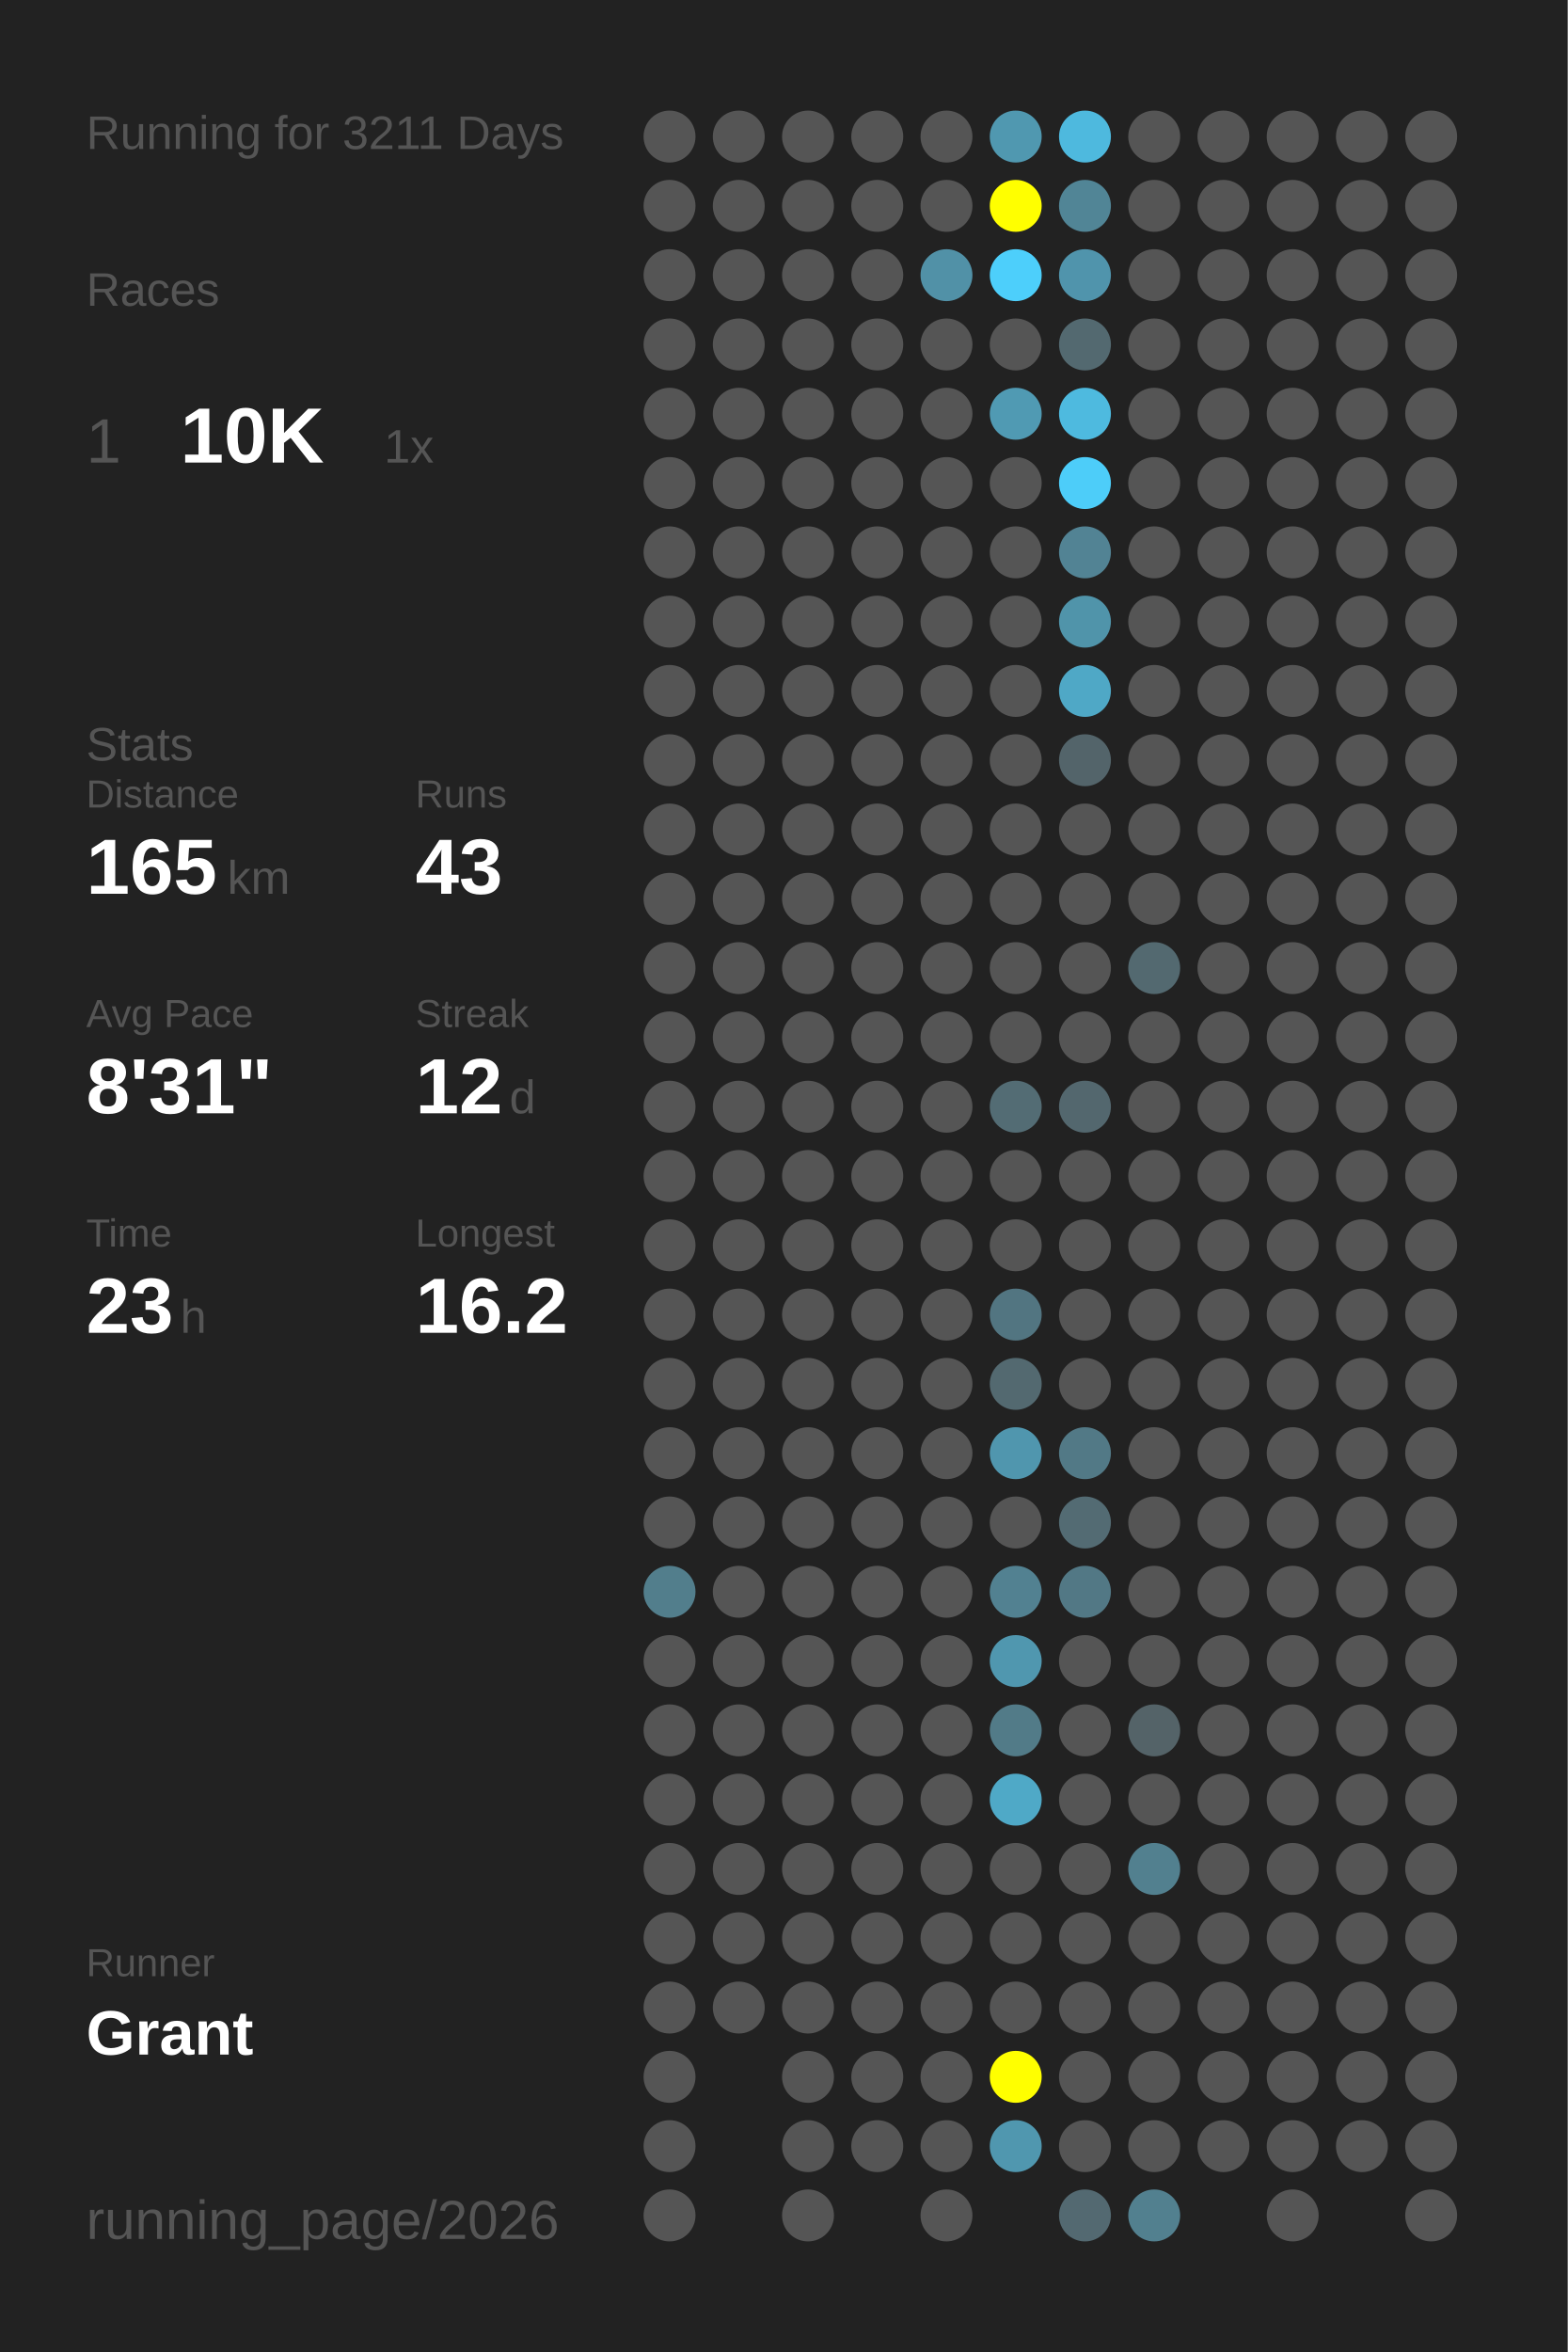
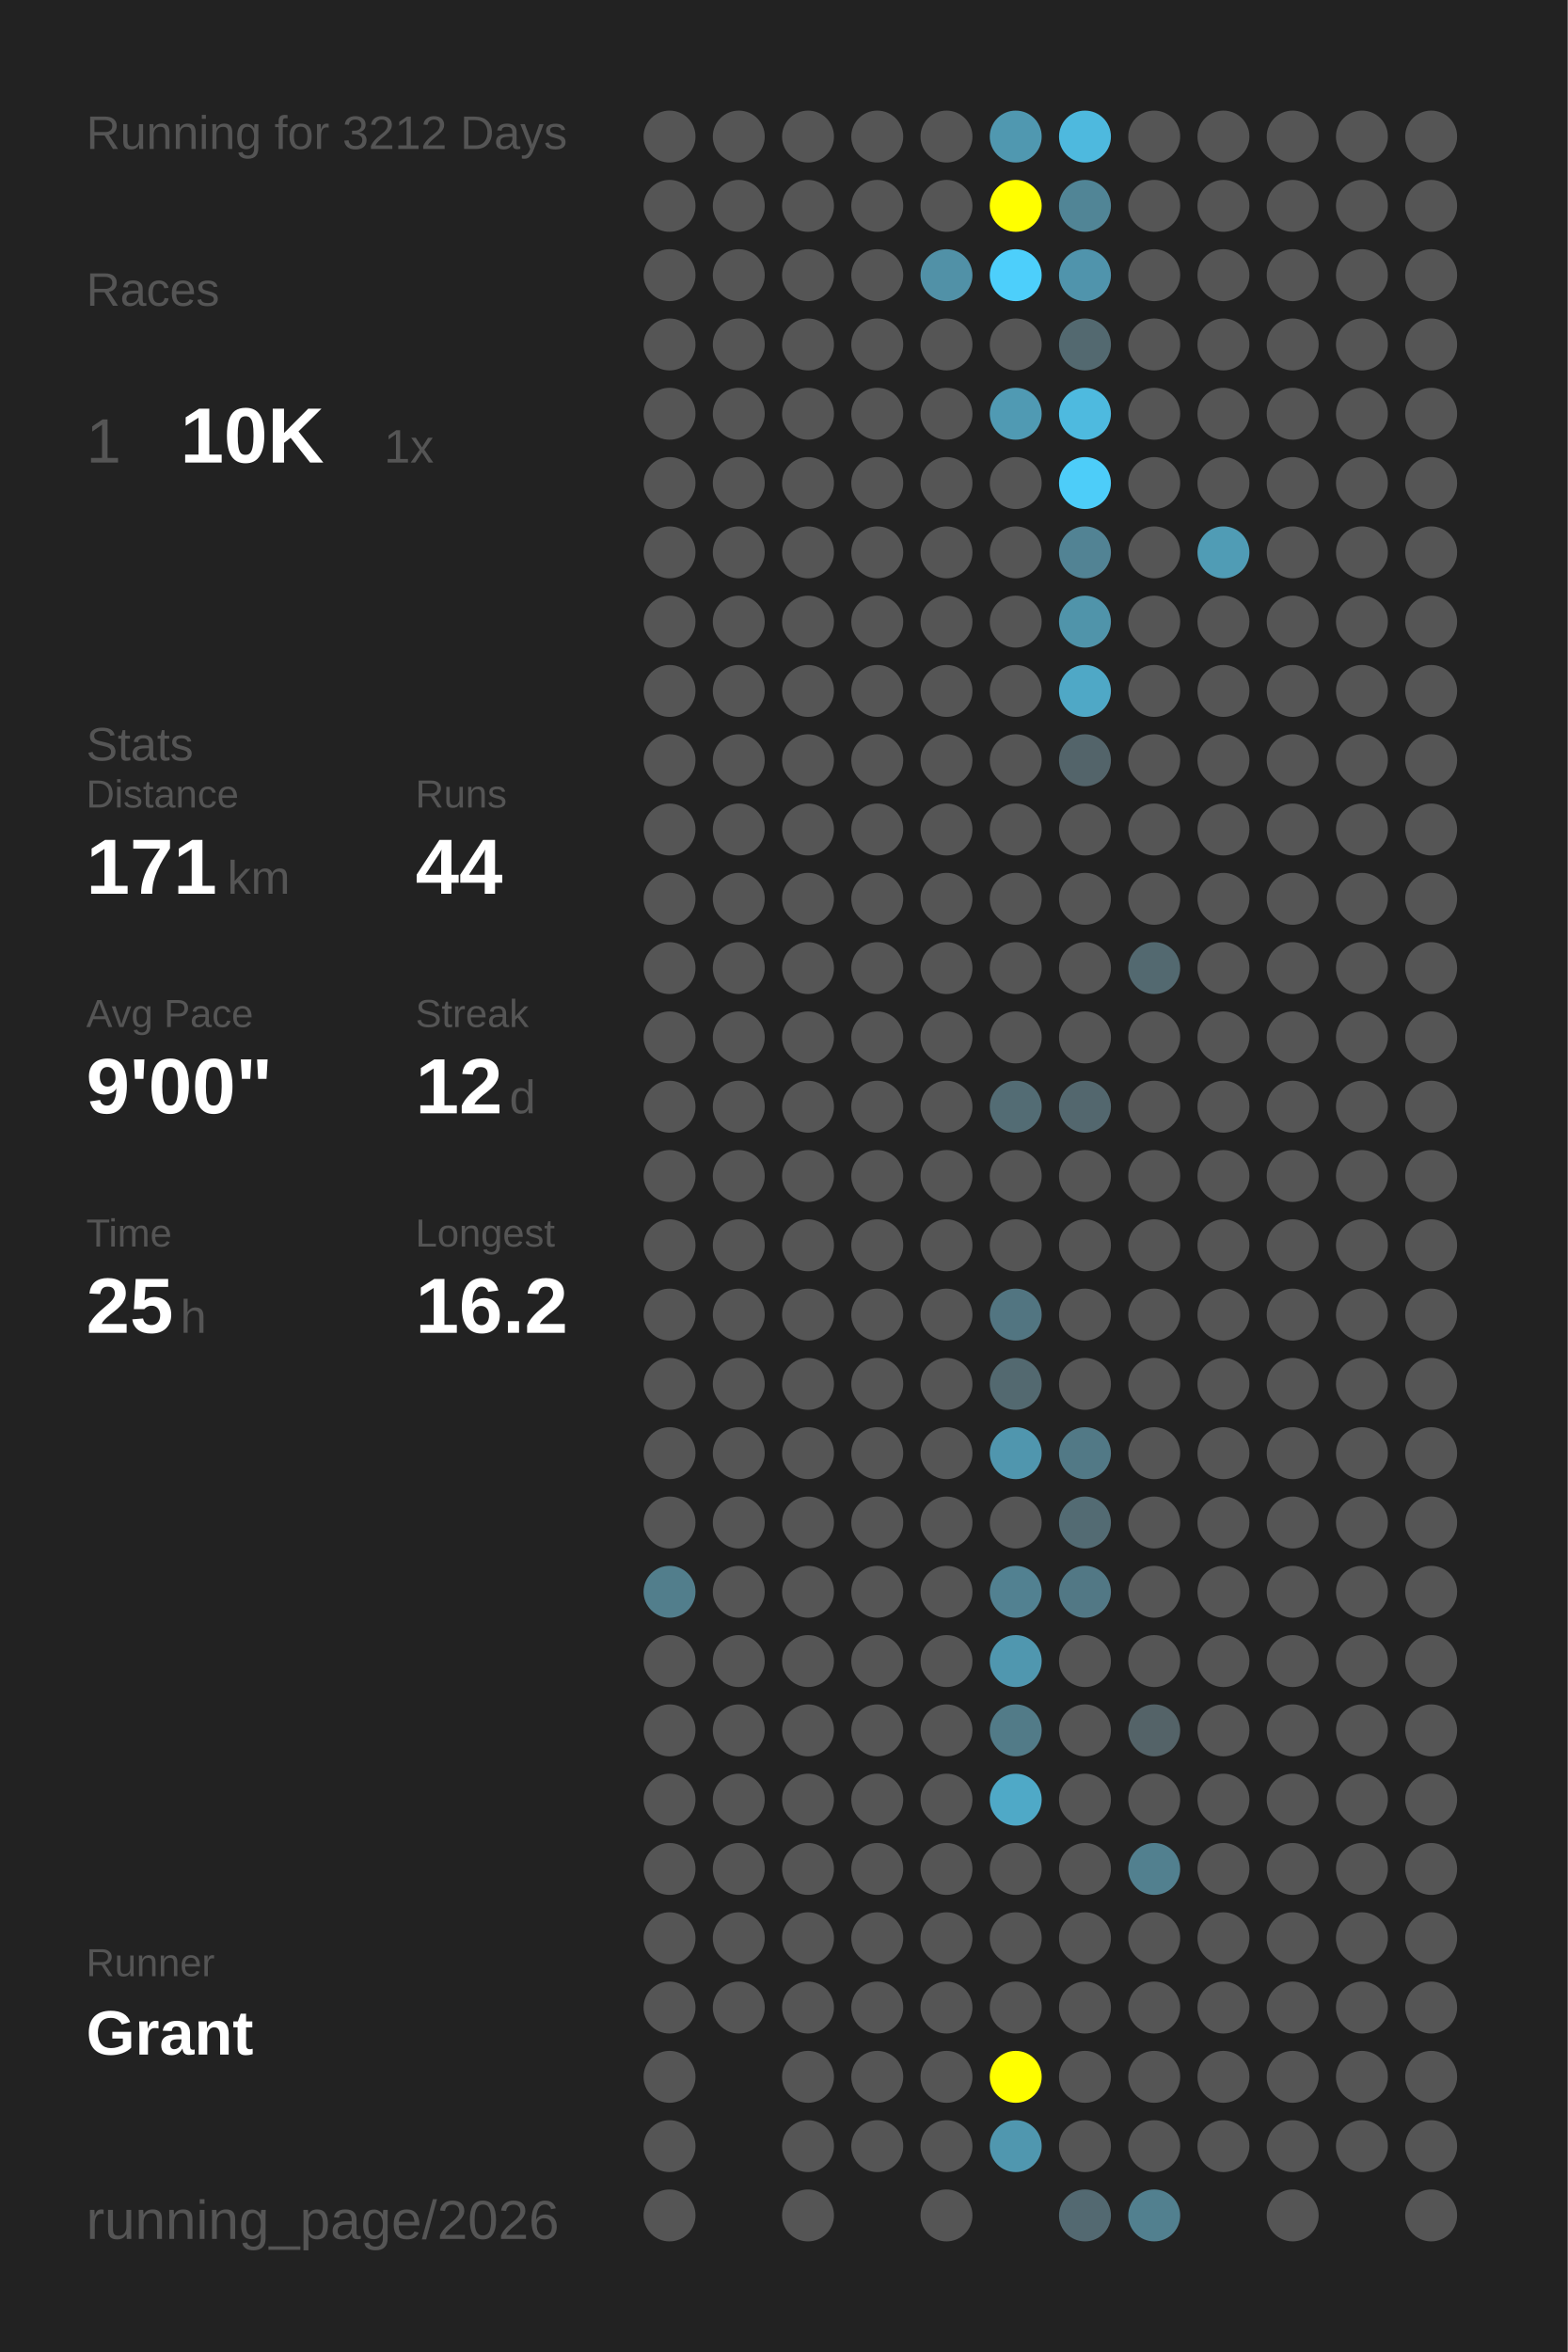
<svg xmlns="http://www.w3.org/2000/svg" baseProfile="full" height="300mm" version="1.1" viewBox="0,0,200,300" width="200mm">
  <defs />
  <rect fill="#222222" height="300" width="200" x="0" y="0" />
-   <text fill="#555555" style="font-size:6px; font-family:Arial;" x="11" y="19">Running for 3211 Days</text>
+   <text fill="#555555" style="font-size:6px; font-family:Arial;" x="11" y="19">Running for 3212 Days</text>
  <text fill="#555555" style="font-size:6px; font-family:Arial;" x="11" y="39">Races</text>
  <text fill="#555555" style="font-size:8px; font-family:Arial;" x="11" y="59">1</text>
  <text fill="#FFFFFF" style="font-size:10px; font-family:Arial; font-weight:bold;" x="23" y="59">10K</text>
  <text fill="#555555" style="font-size:6px; font-family:Arial;" x="49" y="59">1x</text>
  <text fill="#555555" style="font-size:6px; font-family:Arial;" x="11" y="97">Stats</text>
  <text fill="#555555" style="font-size:5px; font-family:Arial;" x="11" y="103">Distance</text>
-   <text fill="#FFFFFF" style="font-size:10px; font-family:Arial; font-weight:bold;" x="11" y="114">165</text>
+   <text fill="#FFFFFF" style="font-size:10px; font-family:Arial; font-weight:bold;" x="11" y="114">171</text>
  <text fill="#555555" style="font-size:6px; font-family:Arial;" x="29" y="114">km</text>
  <text fill="#555555" style="font-size:5px; font-family:Arial;" x="53" y="103">Runs</text>
-   <text fill="#FFFFFF" style="font-size:10px; font-family:Arial; font-weight:bold;" x="53" y="114">43</text>
+   <text fill="#FFFFFF" style="font-size:10px; font-family:Arial; font-weight:bold;" x="53" y="114">44</text>
  <text fill="#555555" style="font-size:5px; font-family:Arial;" x="11" y="131">Avg Pace</text>
-   <text fill="#FFFFFF" style="font-size:10px; font-family:Arial; font-weight:bold;" x="11" y="142">8'31"</text>
+   <text fill="#FFFFFF" style="font-size:10px; font-family:Arial; font-weight:bold;" x="11" y="142">9'00"</text>
  <text fill="#555555" style="font-size:5px; font-family:Arial;" x="53" y="131">Streak</text>
  <text fill="#FFFFFF" style="font-size:10px; font-family:Arial; font-weight:bold;" x="53" y="142">12</text>
  <text fill="#555555" style="font-size:6px; font-family:Arial;" x="65" y="142">d</text>
  <text fill="#555555" style="font-size:5px; font-family:Arial;" x="11" y="159">Time</text>
-   <text fill="#FFFFFF" style="font-size:10px; font-family:Arial; font-weight:bold;" x="11" y="170">23</text>
+   <text fill="#FFFFFF" style="font-size:10px; font-family:Arial; font-weight:bold;" x="11" y="170">25</text>
  <text fill="#555555" style="font-size:6px; font-family:Arial;" x="23" y="170">h</text>
  <text fill="#555555" style="font-size:5px; font-family:Arial;" x="53" y="159">Longest</text>
  <text fill="#FFFFFF" style="font-size:10px; font-family:Arial; font-weight:bold;" x="53" y="170">16.2</text>
  <text fill="#555555" style="font-size:5px; font-family:Arial;" x="11" y="252.065">Runner</text>
  <text fill="#FFFFFF" style="font-size:8px; font-family:Arial; font-weight:bold;" x="11" y="262.065">Grant</text>
  <text fill="#555555" style="font-size:7px; font-family:Arial;" x="11" y="285.581">running_page/2026</text>
  <circle cx="85.417" cy="17.419" fill="#555555" r="3.312" />
  <circle cx="85.417" cy="26.258" fill="#555555" r="3.312" />
  <circle cx="85.417" cy="35.097" fill="#555555" r="3.312" />
  <circle cx="85.417" cy="43.935" fill="#555555" r="3.312" />
  <circle cx="85.417" cy="52.774" fill="#555555" r="3.312" />
  <circle cx="85.417" cy="61.613" fill="#555555" r="3.312" />
  <circle cx="85.417" cy="70.452" fill="#555555" r="3.312" />
  <circle cx="85.417" cy="79.29" fill="#555555" r="3.312" />
  <circle cx="85.417" cy="88.129" fill="#555555" r="3.312" />
  <circle cx="85.417" cy="96.968" fill="#555555" r="3.312" />
  <circle cx="85.417" cy="105.806" fill="#555555" r="3.312" />
  <circle cx="85.417" cy="114.645" fill="#555555" r="3.312" />
  <circle cx="85.417" cy="123.484" fill="#555555" r="3.312" />
  <circle cx="85.417" cy="132.323" fill="#555555" r="3.312" />
  <circle cx="85.417" cy="141.161" fill="#555555" r="3.312" />
  <circle cx="85.417" cy="150" fill="#555555" r="3.312" />
  <circle cx="85.417" cy="158.839" fill="#555555" r="3.312" />
  <circle cx="85.417" cy="167.677" fill="#555555" r="3.312" />
  <circle cx="85.417" cy="176.516" fill="#555555" r="3.312" />
  <circle cx="85.417" cy="185.355" fill="#555555" r="3.312" />
  <circle cx="85.417" cy="194.194" fill="#555555" r="3.312" />
  <circle cx="85.417" cy="203.032" fill="#527e8c" r="3.312" />
  <circle cx="85.417" cy="211.871" fill="#555555" r="3.312" />
  <circle cx="85.417" cy="220.71" fill="#555555" r="3.312" />
  <circle cx="85.417" cy="229.548" fill="#555555" r="3.312" />
  <circle cx="85.417" cy="238.387" fill="#555555" r="3.312" />
  <circle cx="85.417" cy="247.226" fill="#555555" r="3.312" />
  <circle cx="85.417" cy="256.065" fill="#555555" r="3.312" />
  <circle cx="85.417" cy="264.903" fill="#555555" r="3.312" />
  <circle cx="85.417" cy="273.742" fill="#555555" r="3.312" />
  <circle cx="85.417" cy="282.581" fill="#555555" r="3.312" />
  <circle cx="94.25" cy="17.419" fill="#555555" r="3.312" />
  <circle cx="94.25" cy="26.258" fill="#555555" r="3.312" />
  <circle cx="94.25" cy="35.097" fill="#555555" r="3.312" />
  <circle cx="94.25" cy="43.935" fill="#555555" r="3.312" />
  <circle cx="94.25" cy="52.774" fill="#555555" r="3.312" />
  <circle cx="94.25" cy="61.613" fill="#555555" r="3.312" />
  <circle cx="94.25" cy="70.452" fill="#555555" r="3.312" />
  <circle cx="94.25" cy="79.29" fill="#555555" r="3.312" />
  <circle cx="94.25" cy="88.129" fill="#555555" r="3.312" />
  <circle cx="94.25" cy="96.968" fill="#555555" r="3.312" />
  <circle cx="94.25" cy="105.806" fill="#555555" r="3.312" />
  <circle cx="94.25" cy="114.645" fill="#555555" r="3.312" />
  <circle cx="94.25" cy="123.484" fill="#555555" r="3.312" />
  <circle cx="94.25" cy="132.323" fill="#555555" r="3.312" />
  <circle cx="94.25" cy="141.161" fill="#555555" r="3.312" />
  <circle cx="94.25" cy="150" fill="#555555" r="3.312" />
  <circle cx="94.25" cy="158.839" fill="#555555" r="3.312" />
  <circle cx="94.25" cy="167.677" fill="#555555" r="3.312" />
  <circle cx="94.25" cy="176.516" fill="#555555" r="3.312" />
  <circle cx="94.25" cy="185.355" fill="#555555" r="3.312" />
  <circle cx="94.25" cy="194.194" fill="#555555" r="3.312" />
  <circle cx="94.25" cy="203.032" fill="#555555" r="3.312" />
  <circle cx="94.25" cy="211.871" fill="#555555" r="3.312" />
  <circle cx="94.25" cy="220.71" fill="#555555" r="3.312" />
  <circle cx="94.25" cy="229.548" fill="#555555" r="3.312" />
  <circle cx="94.25" cy="238.387" fill="#555555" r="3.312" />
  <circle cx="94.25" cy="247.226" fill="#555555" r="3.312" />
  <circle cx="94.25" cy="256.065" fill="#555555" r="3.312" />
  <circle cx="103.083" cy="17.419" fill="#555555" r="3.312" />
  <circle cx="103.083" cy="26.258" fill="#555555" r="3.312" />
  <circle cx="103.083" cy="35.097" fill="#555555" r="3.312" />
  <circle cx="103.083" cy="43.935" fill="#555555" r="3.312" />
  <circle cx="103.083" cy="52.774" fill="#555555" r="3.312" />
  <circle cx="103.083" cy="61.613" fill="#555555" r="3.312" />
  <circle cx="103.083" cy="70.452" fill="#555555" r="3.312" />
  <circle cx="103.083" cy="79.29" fill="#555555" r="3.312" />
  <circle cx="103.083" cy="88.129" fill="#555555" r="3.312" />
  <circle cx="103.083" cy="96.968" fill="#555555" r="3.312" />
  <circle cx="103.083" cy="105.806" fill="#555555" r="3.312" />
  <circle cx="103.083" cy="114.645" fill="#555555" r="3.312" />
  <circle cx="103.083" cy="123.484" fill="#555555" r="3.312" />
  <circle cx="103.083" cy="132.323" fill="#555555" r="3.312" />
  <circle cx="103.083" cy="141.161" fill="#555555" r="3.312" />
  <circle cx="103.083" cy="150" fill="#555555" r="3.312" />
  <circle cx="103.083" cy="158.839" fill="#555555" r="3.312" />
  <circle cx="103.083" cy="167.677" fill="#555555" r="3.312" />
  <circle cx="103.083" cy="176.516" fill="#555555" r="3.312" />
  <circle cx="103.083" cy="185.355" fill="#555555" r="3.312" />
  <circle cx="103.083" cy="194.194" fill="#555555" r="3.312" />
  <circle cx="103.083" cy="203.032" fill="#555555" r="3.312" />
  <circle cx="103.083" cy="211.871" fill="#555555" r="3.312" />
  <circle cx="103.083" cy="220.71" fill="#555555" r="3.312" />
  <circle cx="103.083" cy="229.548" fill="#555555" r="3.312" />
  <circle cx="103.083" cy="238.387" fill="#555555" r="3.312" />
  <circle cx="103.083" cy="247.226" fill="#555555" r="3.312" />
  <circle cx="103.083" cy="256.065" fill="#555555" r="3.312" />
  <circle cx="103.083" cy="264.903" fill="#555555" r="3.312" />
  <circle cx="103.083" cy="273.742" fill="#555555" r="3.312" />
  <circle cx="103.083" cy="282.581" fill="#555555" r="3.312" />
  <circle cx="111.917" cy="17.419" fill="#555555" r="3.312" />
  <circle cx="111.917" cy="26.258" fill="#555555" r="3.312" />
  <circle cx="111.917" cy="35.097" fill="#555555" r="3.312" />
  <circle cx="111.917" cy="43.935" fill="#555555" r="3.312" />
  <circle cx="111.917" cy="52.774" fill="#555555" r="3.312" />
  <circle cx="111.917" cy="61.613" fill="#555555" r="3.312" />
  <circle cx="111.917" cy="70.452" fill="#555555" r="3.312" />
  <circle cx="111.917" cy="79.29" fill="#555555" r="3.312" />
  <circle cx="111.917" cy="88.129" fill="#555555" r="3.312" />
  <circle cx="111.917" cy="96.968" fill="#555555" r="3.312" />
  <circle cx="111.917" cy="105.806" fill="#555555" r="3.312" />
  <circle cx="111.917" cy="114.645" fill="#555555" r="3.312" />
  <circle cx="111.917" cy="123.484" fill="#555555" r="3.312" />
  <circle cx="111.917" cy="132.323" fill="#555555" r="3.312" />
  <circle cx="111.917" cy="141.161" fill="#555555" r="3.312" />
  <circle cx="111.917" cy="150" fill="#555555" r="3.312" />
  <circle cx="111.917" cy="158.839" fill="#555555" r="3.312" />
  <circle cx="111.917" cy="167.677" fill="#555555" r="3.312" />
  <circle cx="111.917" cy="176.516" fill="#555555" r="3.312" />
  <circle cx="111.917" cy="185.355" fill="#555555" r="3.312" />
  <circle cx="111.917" cy="194.194" fill="#555555" r="3.312" />
  <circle cx="111.917" cy="203.032" fill="#555555" r="3.312" />
  <circle cx="111.917" cy="211.871" fill="#555555" r="3.312" />
  <circle cx="111.917" cy="220.71" fill="#555555" r="3.312" />
  <circle cx="111.917" cy="229.548" fill="#555555" r="3.312" />
  <circle cx="111.917" cy="238.387" fill="#555555" r="3.312" />
  <circle cx="111.917" cy="247.226" fill="#555555" r="3.312" />
  <circle cx="111.917" cy="256.065" fill="#555555" r="3.312" />
  <circle cx="111.917" cy="264.903" fill="#555555" r="3.312" />
  <circle cx="111.917" cy="273.742" fill="#555555" r="3.312" />
  <circle cx="120.75" cy="17.419" fill="#555555" r="3.312" />
  <circle cx="120.75" cy="26.258" fill="#555555" r="3.312" />
  <circle cx="120.75" cy="35.097" fill="#5191a7" r="3.312" />
  <circle cx="120.75" cy="43.935" fill="#555555" r="3.312" />
  <circle cx="120.75" cy="52.774" fill="#555555" r="3.312" />
  <circle cx="120.75" cy="61.613" fill="#555555" r="3.312" />
  <circle cx="120.75" cy="70.452" fill="#555555" r="3.312" />
  <circle cx="120.75" cy="79.29" fill="#555555" r="3.312" />
  <circle cx="120.75" cy="88.129" fill="#555555" r="3.312" />
  <circle cx="120.75" cy="96.968" fill="#555555" r="3.312" />
  <circle cx="120.75" cy="105.806" fill="#555555" r="3.312" />
  <circle cx="120.75" cy="114.645" fill="#555555" r="3.312" />
  <circle cx="120.75" cy="123.484" fill="#555555" r="3.312" />
  <circle cx="120.75" cy="132.323" fill="#555555" r="3.312" />
  <circle cx="120.75" cy="141.161" fill="#555555" r="3.312" />
  <circle cx="120.75" cy="150" fill="#555555" r="3.312" />
  <circle cx="120.75" cy="158.839" fill="#555555" r="3.312" />
  <circle cx="120.75" cy="167.677" fill="#555555" r="3.312" />
  <circle cx="120.75" cy="176.516" fill="#555555" r="3.312" />
  <circle cx="120.75" cy="185.355" fill="#555555" r="3.312" />
  <circle cx="120.75" cy="194.194" fill="#555555" r="3.312" />
  <circle cx="120.75" cy="203.032" fill="#555555" r="3.312" />
  <circle cx="120.75" cy="211.871" fill="#555555" r="3.312" />
  <circle cx="120.75" cy="220.71" fill="#555555" r="3.312" />
  <circle cx="120.75" cy="229.548" fill="#555555" r="3.312" />
  <circle cx="120.75" cy="238.387" fill="#555555" r="3.312" />
  <circle cx="120.75" cy="247.226" fill="#555555" r="3.312" />
  <circle cx="120.75" cy="256.065" fill="#555555" r="3.312" />
  <circle cx="120.75" cy="264.903" fill="#555555" r="3.312" />
  <circle cx="120.75" cy="273.742" fill="#555555" r="3.312" />
  <circle cx="120.75" cy="282.581" fill="#555555" r="3.312" />
  <circle cx="129.583" cy="17.419" fill="#5098b0" r="3.312" />
  <circle cx="129.583" cy="26.258" fill="#FFFF00" r="3.312" />
  <circle cx="129.583" cy="35.097" fill="#4dcffb" r="3.312" />
  <circle cx="129.583" cy="43.935" fill="#555555" r="3.312" />
  <circle cx="129.583" cy="52.774" fill="#509ab3" r="3.312" />
  <circle cx="129.583" cy="61.613" fill="#555555" r="3.312" />
  <circle cx="129.583" cy="70.452" fill="#555555" r="3.312" />
  <circle cx="129.583" cy="79.29" fill="#555555" r="3.312" />
  <circle cx="129.583" cy="88.129" fill="#555555" r="3.312" />
  <circle cx="129.583" cy="96.968" fill="#555555" r="3.312" />
  <circle cx="129.583" cy="105.806" fill="#555555" r="3.312" />
  <circle cx="129.583" cy="114.645" fill="#555555" r="3.312" />
  <circle cx="129.583" cy="123.484" fill="#555555" r="3.312" />
  <circle cx="129.583" cy="132.323" fill="#555555" r="3.312" />
  <circle cx="129.583" cy="141.161" fill="#536c74" r="3.312" />
  <circle cx="129.583" cy="150" fill="#555555" r="3.312" />
  <circle cx="129.583" cy="158.839" fill="#555555" r="3.312" />
  <circle cx="129.583" cy="167.677" fill="#527581" r="3.312" />
  <circle cx="129.583" cy="176.516" fill="#536970" r="3.312" />
  <circle cx="129.583" cy="185.355" fill="#5096ae" r="3.312" />
  <circle cx="129.583" cy="194.194" fill="#555555" r="3.312" />
  <circle cx="129.583" cy="203.032" fill="#528191" r="3.312" />
  <circle cx="129.583" cy="211.871" fill="#5097af" r="3.312" />
  <circle cx="129.583" cy="220.71" fill="#527b88" r="3.312" />
  <circle cx="129.583" cy="229.548" fill="#4fa9c7" r="3.312" />
  <circle cx="129.583" cy="238.387" fill="#555555" r="3.312" />
  <circle cx="129.583" cy="247.226" fill="#555555" r="3.312" />
  <circle cx="129.583" cy="256.065" fill="#555555" r="3.312" />
  <circle cx="129.583" cy="264.903" fill="#FFFF00" r="3.312" />
  <circle cx="129.583" cy="273.742" fill="#5097af" r="3.312" />
  <circle cx="138.417" cy="17.419" fill="#4eb9de" r="3.312" />
  <circle cx="138.417" cy="26.258" fill="#518596" r="3.312" />
  <circle cx="138.417" cy="35.097" fill="#5094ac" r="3.312" />
  <circle cx="138.417" cy="43.935" fill="#536970" r="3.312" />
  <circle cx="138.417" cy="52.774" fill="#4ebadf" r="3.312" />
  <circle cx="138.417" cy="61.613" fill="#4dcdf9" r="3.312" />
  <circle cx="138.417" cy="70.452" fill="#528394" r="3.312" />
  <circle cx="138.417" cy="79.29" fill="#5094aa" r="3.312" />
  <circle cx="138.417" cy="88.129" fill="#4fa8c6" r="3.312" />
  <circle cx="138.417" cy="96.968" fill="#53646a" r="3.312" />
  <circle cx="138.417" cy="105.806" fill="#555555" r="3.312" />
  <circle cx="138.417" cy="114.645" fill="#555555" r="3.312" />
  <circle cx="138.417" cy="123.484" fill="#555555" r="3.312" />
  <circle cx="138.417" cy="132.323" fill="#555555" r="3.312" />
  <circle cx="138.417" cy="141.161" fill="#53676e" r="3.312" />
  <circle cx="138.417" cy="150" fill="#555555" r="3.312" />
  <circle cx="138.417" cy="158.839" fill="#555555" r="3.312" />
  <circle cx="138.417" cy="167.677" fill="#555555" r="3.312" />
  <circle cx="138.417" cy="176.516" fill="#555555" r="3.312" />
  <circle cx="138.417" cy="185.355" fill="#527986" r="3.312" />
  <circle cx="138.417" cy="194.194" fill="#536b73" r="3.312" />
  <circle cx="138.417" cy="203.032" fill="#527885" r="3.312" />
  <circle cx="138.417" cy="211.871" fill="#555555" r="3.312" />
  <circle cx="138.417" cy="220.71" fill="#555555" r="3.312" />
  <circle cx="138.417" cy="229.548" fill="#555555" r="3.312" />
  <circle cx="138.417" cy="238.387" fill="#555555" r="3.312" />
  <circle cx="138.417" cy="247.226" fill="#555555" r="3.312" />
  <circle cx="138.417" cy="256.065" fill="#555555" r="3.312" />
  <circle cx="138.417" cy="264.903" fill="#555555" r="3.312" />
  <circle cx="138.417" cy="273.742" fill="#555555" r="3.312" />
  <circle cx="138.417" cy="282.581" fill="#536971" r="3.312" />
  <circle cx="147.25" cy="17.419" fill="#555555" r="3.312" />
  <circle cx="147.25" cy="26.258" fill="#555555" r="3.312" />
  <circle cx="147.25" cy="35.097" fill="#555555" r="3.312" />
  <circle cx="147.25" cy="43.935" fill="#555555" r="3.312" />
  <circle cx="147.25" cy="52.774" fill="#555555" r="3.312" />
  <circle cx="147.25" cy="61.613" fill="#555555" r="3.312" />
  <circle cx="147.25" cy="70.452" fill="#555555" r="3.312" />
  <circle cx="147.25" cy="79.29" fill="#555555" r="3.312" />
  <circle cx="147.25" cy="88.129" fill="#555555" r="3.312" />
  <circle cx="147.25" cy="96.968" fill="#555555" r="3.312" />
  <circle cx="147.25" cy="105.806" fill="#555555" r="3.312" />
  <circle cx="147.25" cy="114.645" fill="#555555" r="3.312" />
  <circle cx="147.25" cy="123.484" fill="#536970" r="3.312" />
  <circle cx="147.25" cy="132.323" fill="#555555" r="3.312" />
  <circle cx="147.25" cy="141.161" fill="#555555" r="3.312" />
  <circle cx="147.25" cy="150" fill="#555555" r="3.312" />
  <circle cx="147.25" cy="158.839" fill="#555555" r="3.312" />
  <circle cx="147.25" cy="167.677" fill="#555555" r="3.312" />
  <circle cx="147.25" cy="176.516" fill="#555555" r="3.312" />
  <circle cx="147.25" cy="185.355" fill="#555555" r="3.312" />
  <circle cx="147.25" cy="194.194" fill="#555555" r="3.312" />
  <circle cx="147.25" cy="203.032" fill="#555555" r="3.312" />
  <circle cx="147.25" cy="211.871" fill="#555555" r="3.312" />
  <circle cx="147.25" cy="220.71" fill="#546368" r="3.312" />
  <circle cx="147.25" cy="229.548" fill="#555555" r="3.312" />
  <circle cx="147.25" cy="238.387" fill="#52808f" r="3.312" />
  <circle cx="147.25" cy="247.226" fill="#555555" r="3.312" />
  <circle cx="147.25" cy="256.065" fill="#555555" r="3.312" />
  <circle cx="147.25" cy="264.903" fill="#555555" r="3.312" />
  <circle cx="147.25" cy="273.742" fill="#555555" r="3.312" />
  <circle cx="147.25" cy="282.581" fill="#52808f" r="3.312" />
  <circle cx="156.083" cy="17.419" fill="#555555" r="3.312" />
  <circle cx="156.083" cy="26.258" fill="#555555" r="3.312" />
  <circle cx="156.083" cy="35.097" fill="#555555" r="3.312" />
  <circle cx="156.083" cy="43.935" fill="#555555" r="3.312" />
  <circle cx="156.083" cy="52.774" fill="#555555" r="3.312" />
  <circle cx="156.083" cy="61.613" fill="#555555" r="3.312" />
-   <circle cx="156.083" cy="70.452" fill="#555555" r="3.312" />
+   <circle cx="156.083" cy="70.452" fill="#509cb5" r="3.312" />
  <circle cx="156.083" cy="79.29" fill="#555555" r="3.312" />
  <circle cx="156.083" cy="88.129" fill="#555555" r="3.312" />
  <circle cx="156.083" cy="96.968" fill="#555555" r="3.312" />
  <circle cx="156.083" cy="105.806" fill="#555555" r="3.312" />
  <circle cx="156.083" cy="114.645" fill="#555555" r="3.312" />
  <circle cx="156.083" cy="123.484" fill="#555555" r="3.312" />
  <circle cx="156.083" cy="132.323" fill="#555555" r="3.312" />
  <circle cx="156.083" cy="141.161" fill="#555555" r="3.312" />
  <circle cx="156.083" cy="150" fill="#555555" r="3.312" />
  <circle cx="156.083" cy="158.839" fill="#555555" r="3.312" />
  <circle cx="156.083" cy="167.677" fill="#555555" r="3.312" />
  <circle cx="156.083" cy="176.516" fill="#555555" r="3.312" />
  <circle cx="156.083" cy="185.355" fill="#555555" r="3.312" />
  <circle cx="156.083" cy="194.194" fill="#555555" r="3.312" />
  <circle cx="156.083" cy="203.032" fill="#555555" r="3.312" />
  <circle cx="156.083" cy="211.871" fill="#555555" r="3.312" />
  <circle cx="156.083" cy="220.71" fill="#555555" r="3.312" />
  <circle cx="156.083" cy="229.548" fill="#555555" r="3.312" />
  <circle cx="156.083" cy="238.387" fill="#555555" r="3.312" />
  <circle cx="156.083" cy="247.226" fill="#555555" r="3.312" />
  <circle cx="156.083" cy="256.065" fill="#555555" r="3.312" />
  <circle cx="156.083" cy="264.903" fill="#555555" r="3.312" />
  <circle cx="156.083" cy="273.742" fill="#555555" r="3.312" />
  <circle cx="164.917" cy="17.419" fill="#555555" r="3.312" />
  <circle cx="164.917" cy="26.258" fill="#555555" r="3.312" />
  <circle cx="164.917" cy="35.097" fill="#555555" r="3.312" />
  <circle cx="164.917" cy="43.935" fill="#555555" r="3.312" />
  <circle cx="164.917" cy="52.774" fill="#555555" r="3.312" />
  <circle cx="164.917" cy="61.613" fill="#555555" r="3.312" />
  <circle cx="164.917" cy="70.452" fill="#555555" r="3.312" />
  <circle cx="164.917" cy="79.29" fill="#555555" r="3.312" />
  <circle cx="164.917" cy="88.129" fill="#555555" r="3.312" />
  <circle cx="164.917" cy="96.968" fill="#555555" r="3.312" />
  <circle cx="164.917" cy="105.806" fill="#555555" r="3.312" />
  <circle cx="164.917" cy="114.645" fill="#555555" r="3.312" />
  <circle cx="164.917" cy="123.484" fill="#555555" r="3.312" />
  <circle cx="164.917" cy="132.323" fill="#555555" r="3.312" />
  <circle cx="164.917" cy="141.161" fill="#555555" r="3.312" />
  <circle cx="164.917" cy="150" fill="#555555" r="3.312" />
  <circle cx="164.917" cy="158.839" fill="#555555" r="3.312" />
  <circle cx="164.917" cy="167.677" fill="#555555" r="3.312" />
  <circle cx="164.917" cy="176.516" fill="#555555" r="3.312" />
  <circle cx="164.917" cy="185.355" fill="#555555" r="3.312" />
  <circle cx="164.917" cy="194.194" fill="#555555" r="3.312" />
  <circle cx="164.917" cy="203.032" fill="#555555" r="3.312" />
  <circle cx="164.917" cy="211.871" fill="#555555" r="3.312" />
  <circle cx="164.917" cy="220.71" fill="#555555" r="3.312" />
  <circle cx="164.917" cy="229.548" fill="#555555" r="3.312" />
  <circle cx="164.917" cy="238.387" fill="#555555" r="3.312" />
  <circle cx="164.917" cy="247.226" fill="#555555" r="3.312" />
  <circle cx="164.917" cy="256.065" fill="#555555" r="3.312" />
  <circle cx="164.917" cy="264.903" fill="#555555" r="3.312" />
  <circle cx="164.917" cy="273.742" fill="#555555" r="3.312" />
  <circle cx="164.917" cy="282.581" fill="#555555" r="3.312" />
  <circle cx="173.75" cy="17.419" fill="#555555" r="3.312" />
  <circle cx="173.75" cy="26.258" fill="#555555" r="3.312" />
  <circle cx="173.75" cy="35.097" fill="#555555" r="3.312" />
  <circle cx="173.75" cy="43.935" fill="#555555" r="3.312" />
  <circle cx="173.75" cy="52.774" fill="#555555" r="3.312" />
  <circle cx="173.75" cy="61.613" fill="#555555" r="3.312" />
  <circle cx="173.75" cy="70.452" fill="#555555" r="3.312" />
  <circle cx="173.75" cy="79.29" fill="#555555" r="3.312" />
  <circle cx="173.75" cy="88.129" fill="#555555" r="3.312" />
  <circle cx="173.75" cy="96.968" fill="#555555" r="3.312" />
  <circle cx="173.75" cy="105.806" fill="#555555" r="3.312" />
  <circle cx="173.75" cy="114.645" fill="#555555" r="3.312" />
  <circle cx="173.75" cy="123.484" fill="#555555" r="3.312" />
  <circle cx="173.75" cy="132.323" fill="#555555" r="3.312" />
  <circle cx="173.75" cy="141.161" fill="#555555" r="3.312" />
  <circle cx="173.75" cy="150" fill="#555555" r="3.312" />
  <circle cx="173.75" cy="158.839" fill="#555555" r="3.312" />
  <circle cx="173.75" cy="167.677" fill="#555555" r="3.312" />
  <circle cx="173.75" cy="176.516" fill="#555555" r="3.312" />
  <circle cx="173.75" cy="185.355" fill="#555555" r="3.312" />
  <circle cx="173.75" cy="194.194" fill="#555555" r="3.312" />
  <circle cx="173.75" cy="203.032" fill="#555555" r="3.312" />
  <circle cx="173.75" cy="211.871" fill="#555555" r="3.312" />
  <circle cx="173.75" cy="220.71" fill="#555555" r="3.312" />
  <circle cx="173.75" cy="229.548" fill="#555555" r="3.312" />
  <circle cx="173.75" cy="238.387" fill="#555555" r="3.312" />
  <circle cx="173.75" cy="247.226" fill="#555555" r="3.312" />
  <circle cx="173.75" cy="256.065" fill="#555555" r="3.312" />
  <circle cx="173.75" cy="264.903" fill="#555555" r="3.312" />
  <circle cx="173.75" cy="273.742" fill="#555555" r="3.312" />
  <circle cx="182.583" cy="17.419" fill="#555555" r="3.312" />
  <circle cx="182.583" cy="26.258" fill="#555555" r="3.312" />
  <circle cx="182.583" cy="35.097" fill="#555555" r="3.312" />
  <circle cx="182.583" cy="43.935" fill="#555555" r="3.312" />
  <circle cx="182.583" cy="52.774" fill="#555555" r="3.312" />
  <circle cx="182.583" cy="61.613" fill="#555555" r="3.312" />
  <circle cx="182.583" cy="70.452" fill="#555555" r="3.312" />
  <circle cx="182.583" cy="79.29" fill="#555555" r="3.312" />
  <circle cx="182.583" cy="88.129" fill="#555555" r="3.312" />
  <circle cx="182.583" cy="96.968" fill="#555555" r="3.312" />
  <circle cx="182.583" cy="105.806" fill="#555555" r="3.312" />
  <circle cx="182.583" cy="114.645" fill="#555555" r="3.312" />
  <circle cx="182.583" cy="123.484" fill="#555555" r="3.312" />
  <circle cx="182.583" cy="132.323" fill="#555555" r="3.312" />
  <circle cx="182.583" cy="141.161" fill="#555555" r="3.312" />
  <circle cx="182.583" cy="150" fill="#555555" r="3.312" />
  <circle cx="182.583" cy="158.839" fill="#555555" r="3.312" />
  <circle cx="182.583" cy="167.677" fill="#555555" r="3.312" />
  <circle cx="182.583" cy="176.516" fill="#555555" r="3.312" />
  <circle cx="182.583" cy="185.355" fill="#555555" r="3.312" />
  <circle cx="182.583" cy="194.194" fill="#555555" r="3.312" />
  <circle cx="182.583" cy="203.032" fill="#555555" r="3.312" />
  <circle cx="182.583" cy="211.871" fill="#555555" r="3.312" />
  <circle cx="182.583" cy="220.71" fill="#555555" r="3.312" />
  <circle cx="182.583" cy="229.548" fill="#555555" r="3.312" />
  <circle cx="182.583" cy="238.387" fill="#555555" r="3.312" />
  <circle cx="182.583" cy="247.226" fill="#555555" r="3.312" />
  <circle cx="182.583" cy="256.065" fill="#555555" r="3.312" />
  <circle cx="182.583" cy="264.903" fill="#555555" r="3.312" />
  <circle cx="182.583" cy="273.742" fill="#555555" r="3.312" />
  <circle cx="182.583" cy="282.581" fill="#555555" r="3.312" />
</svg>
